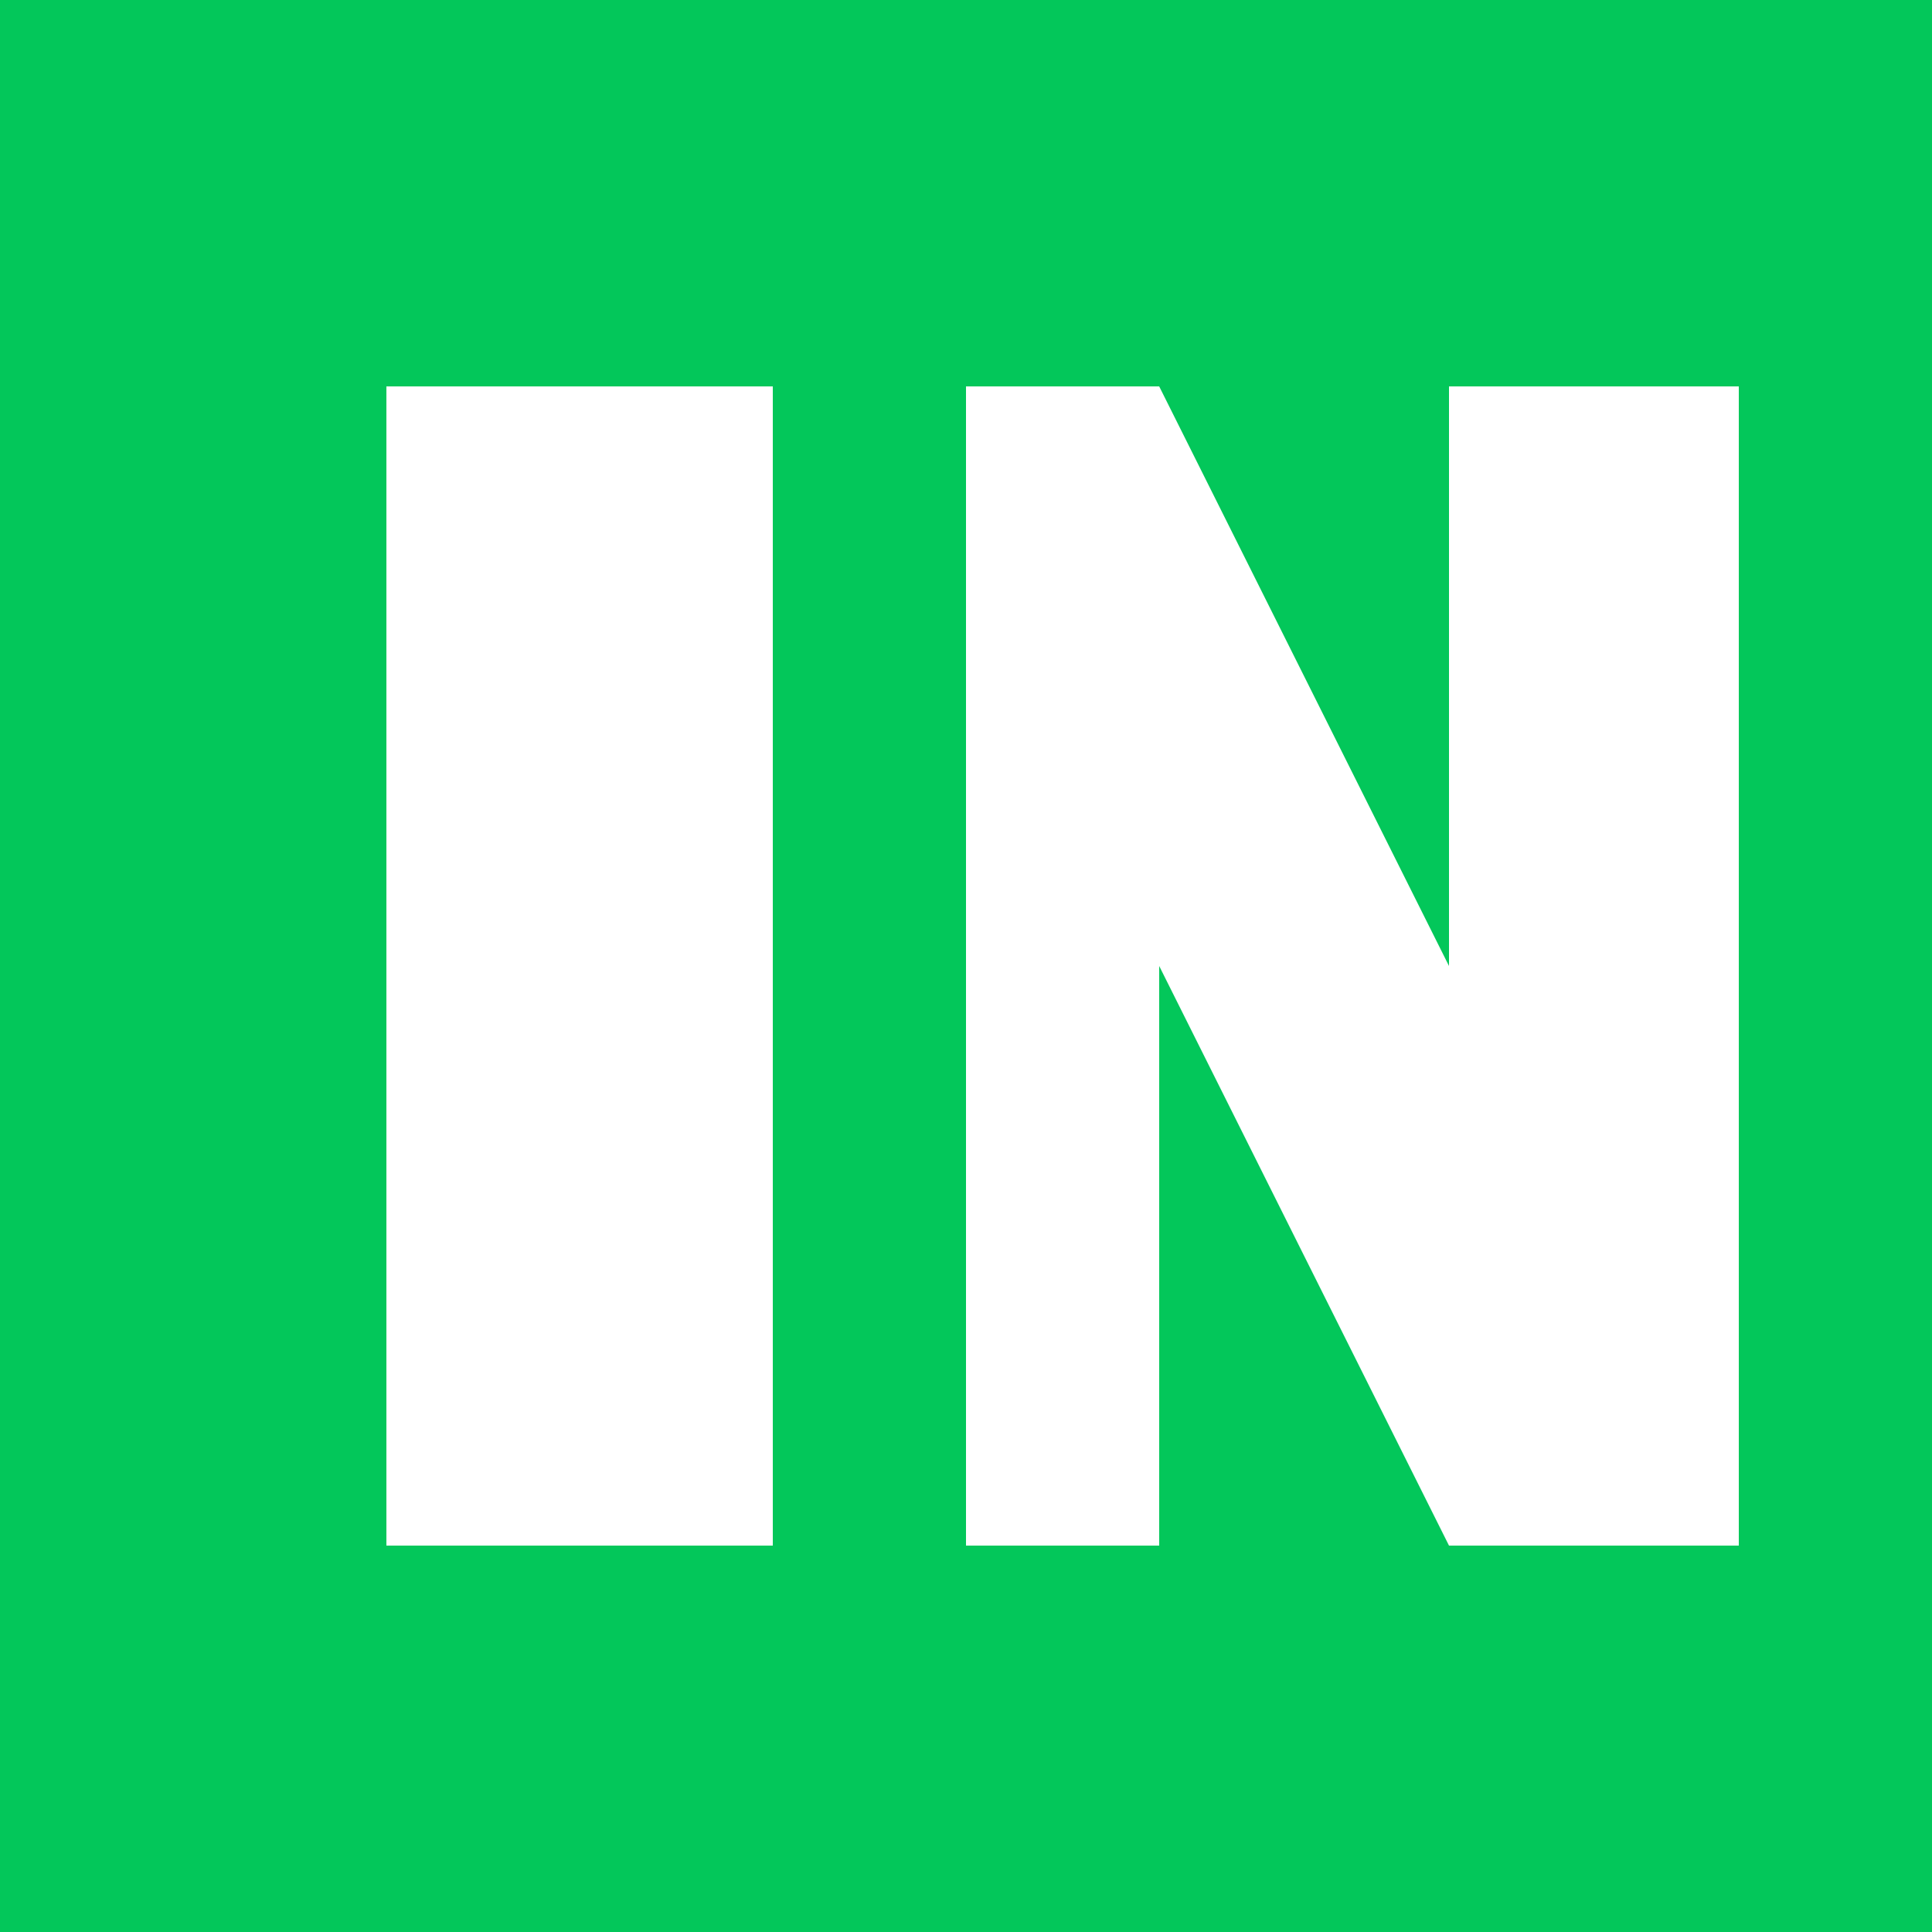
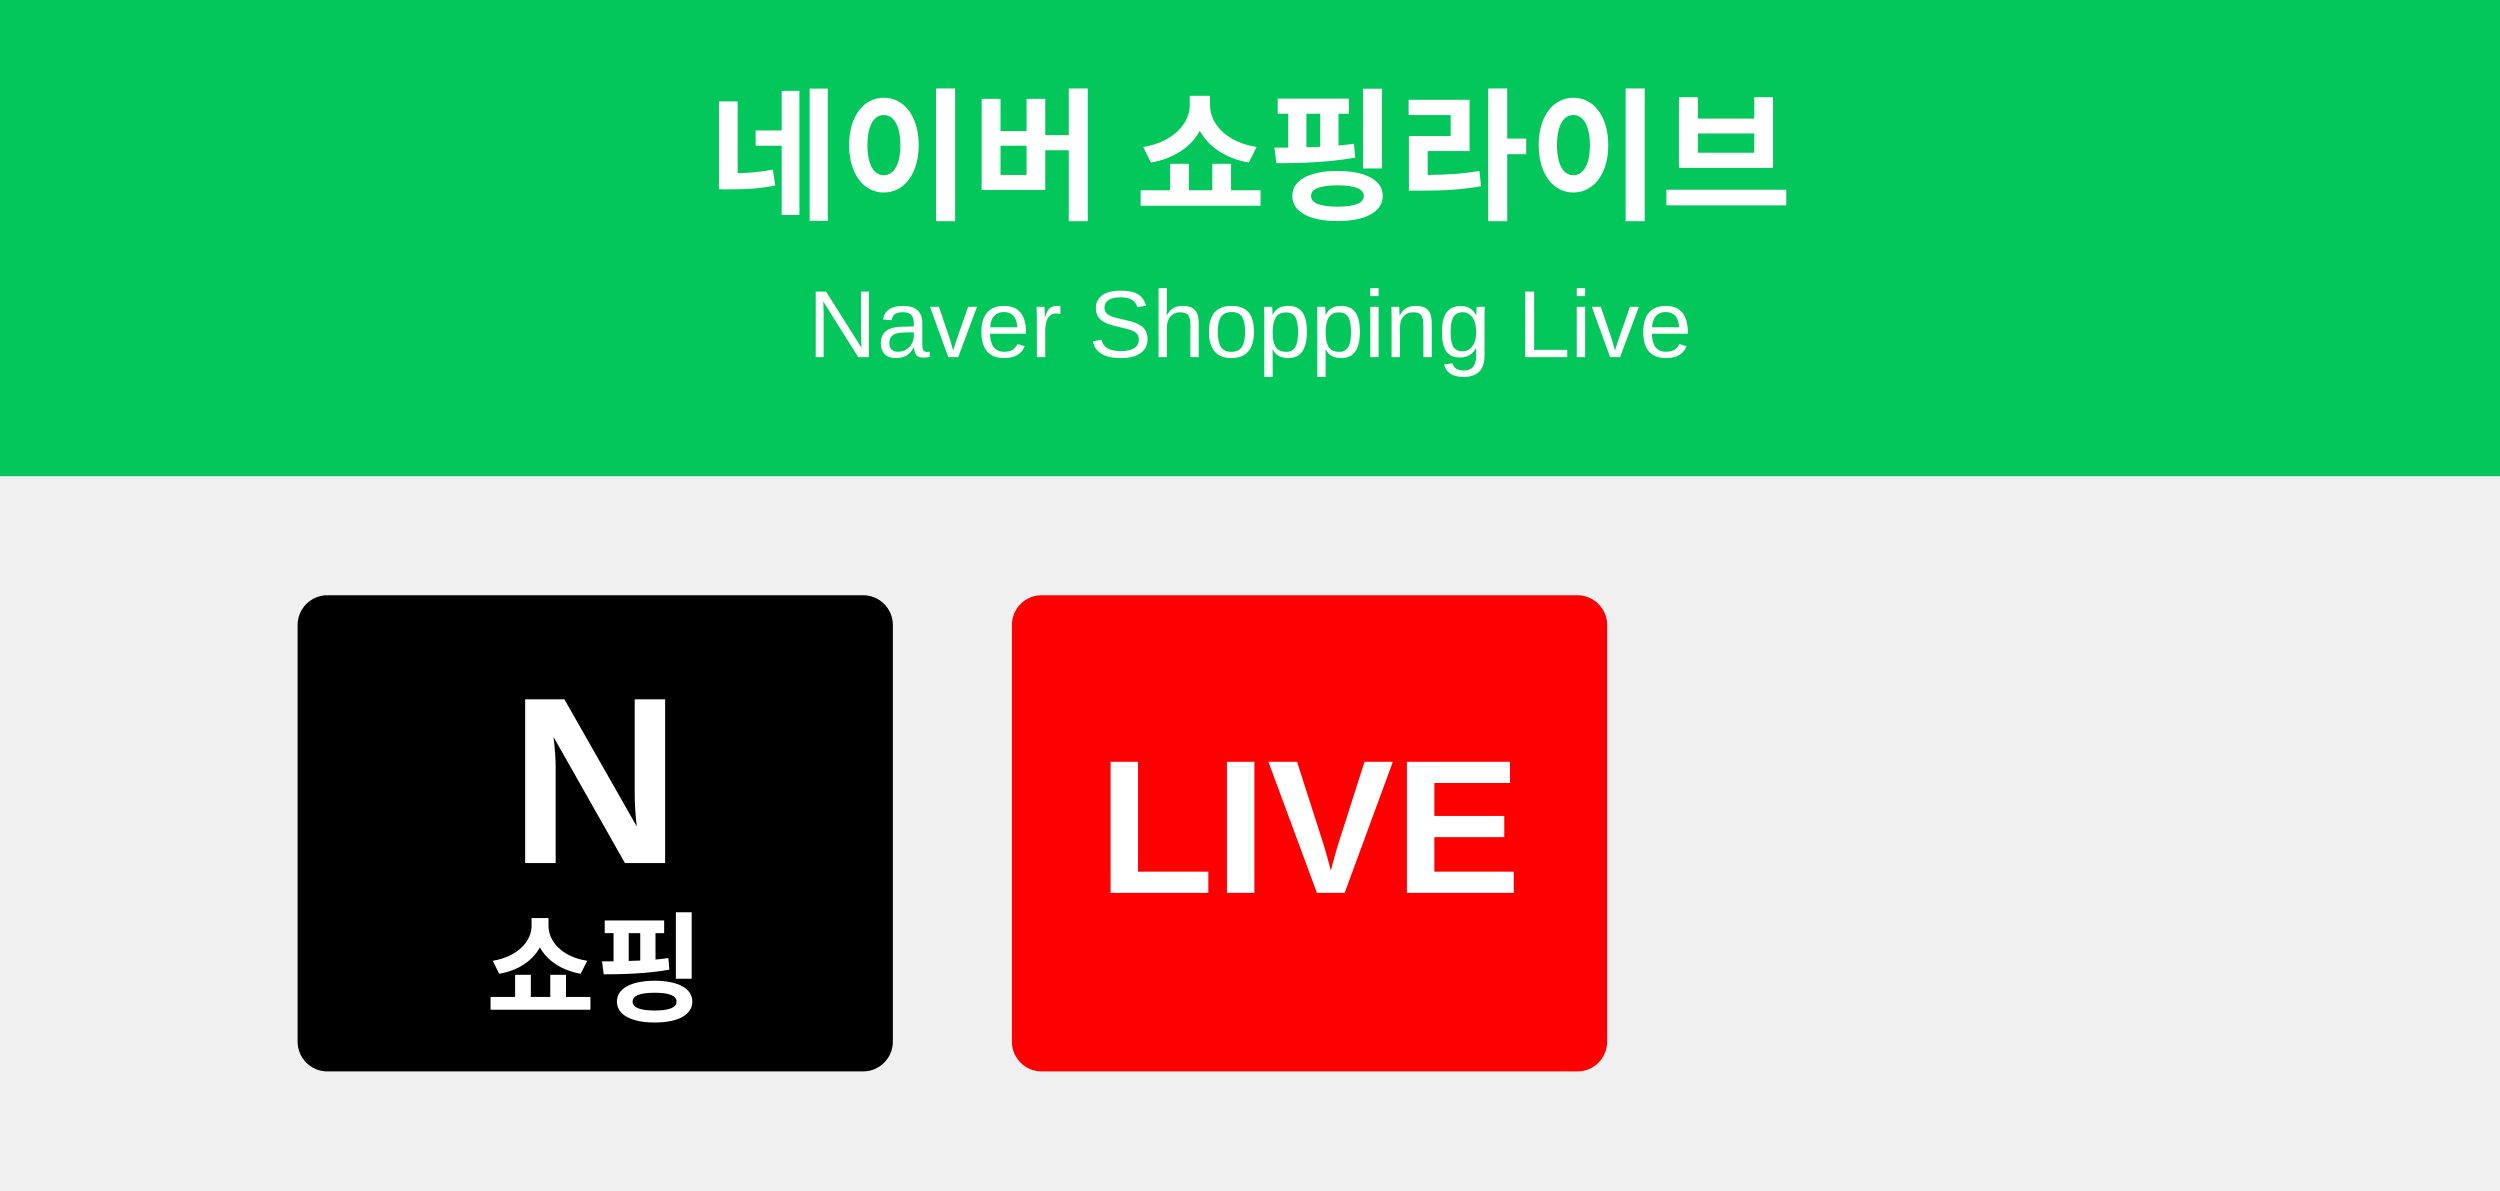
- <svg xmlns="http://www.w3.org/2000/svg" viewBox="0 0 100 100">
-   <rect fill="#03C75A" width="100" height="100" />
-   <path fill="white" d="M20 20h20v60H20z" />
-   <path fill="white" d="M50 20h10l15 30V20h15v60H75L60 50v30H50z" />
+ <svg xmlns="http://www.w3.org/2000/svg" viewBox="0 0 420 200">
+   <rect fill="#03C75A" width="420" height="80" />
+   <text x="210" y="35" font-family="Arial, sans-serif" font-size="24" font-weight="bold" fill="white" text-anchor="middle">네이버 쇼핑라이브</text>
+   <text x="210" y="60" font-family="Arial, sans-serif" font-size="16" fill="white" text-anchor="middle">Naver Shopping Live</text>
+   <rect x="50" y="100" width="100" height="80" fill="#000000" rx="5" />
+   <text x="100" y="145" font-family="Arial, sans-serif" font-size="40" font-weight="bold" fill="white" text-anchor="middle">N</text>
+   <text x="100" y="170" font-family="NanumGothic, sans-serif" font-size="20" font-weight="bold" fill="white" text-anchor="middle">쇼핑</text>
+   <rect x="170" y="100" width="100" height="80" fill="#FF0000" rx="5" />
+   <text x="220" y="150" font-family="Arial, sans-serif" font-size="32" font-weight="bold" fill="white" text-anchor="middle">LIVE</text>
</svg>
